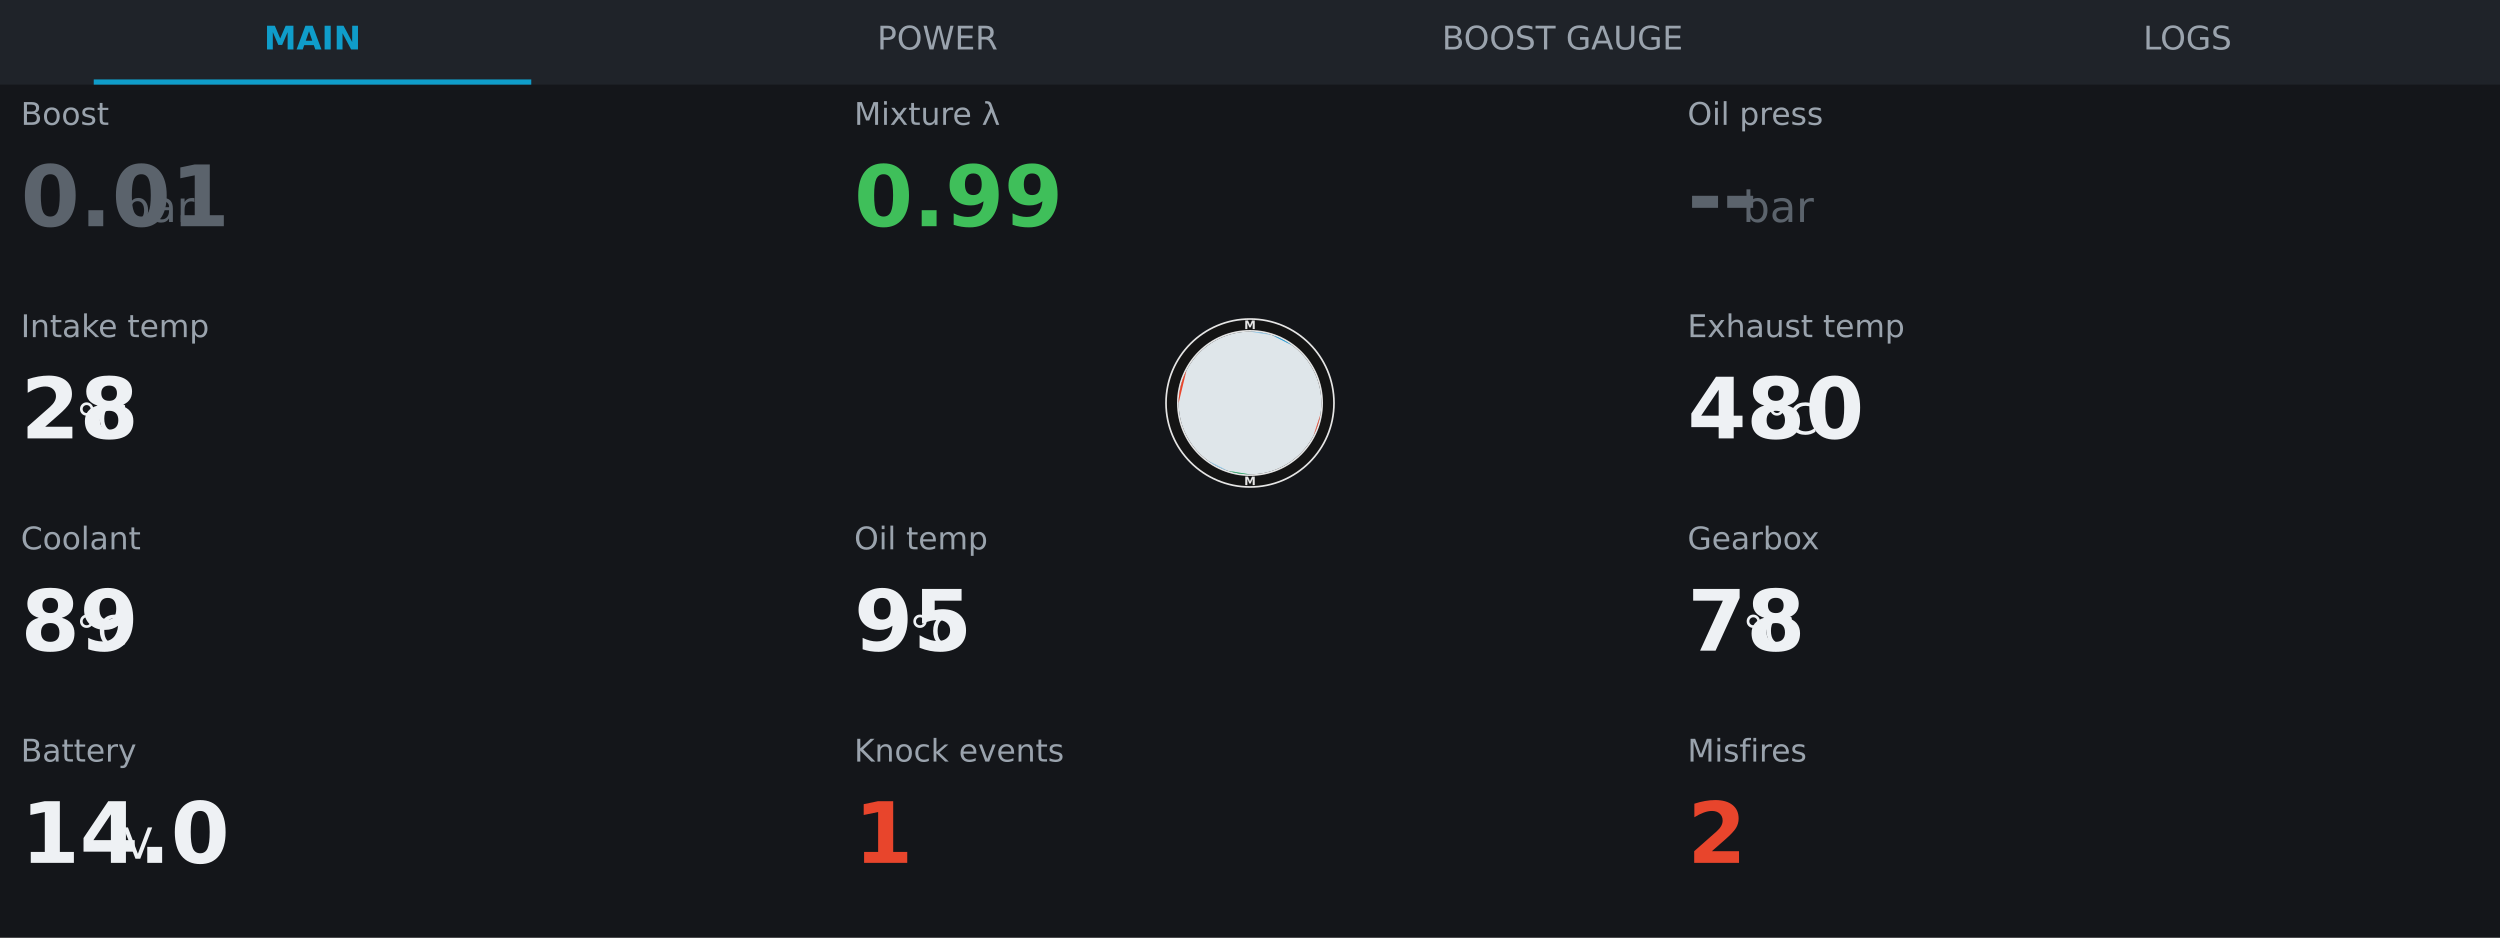
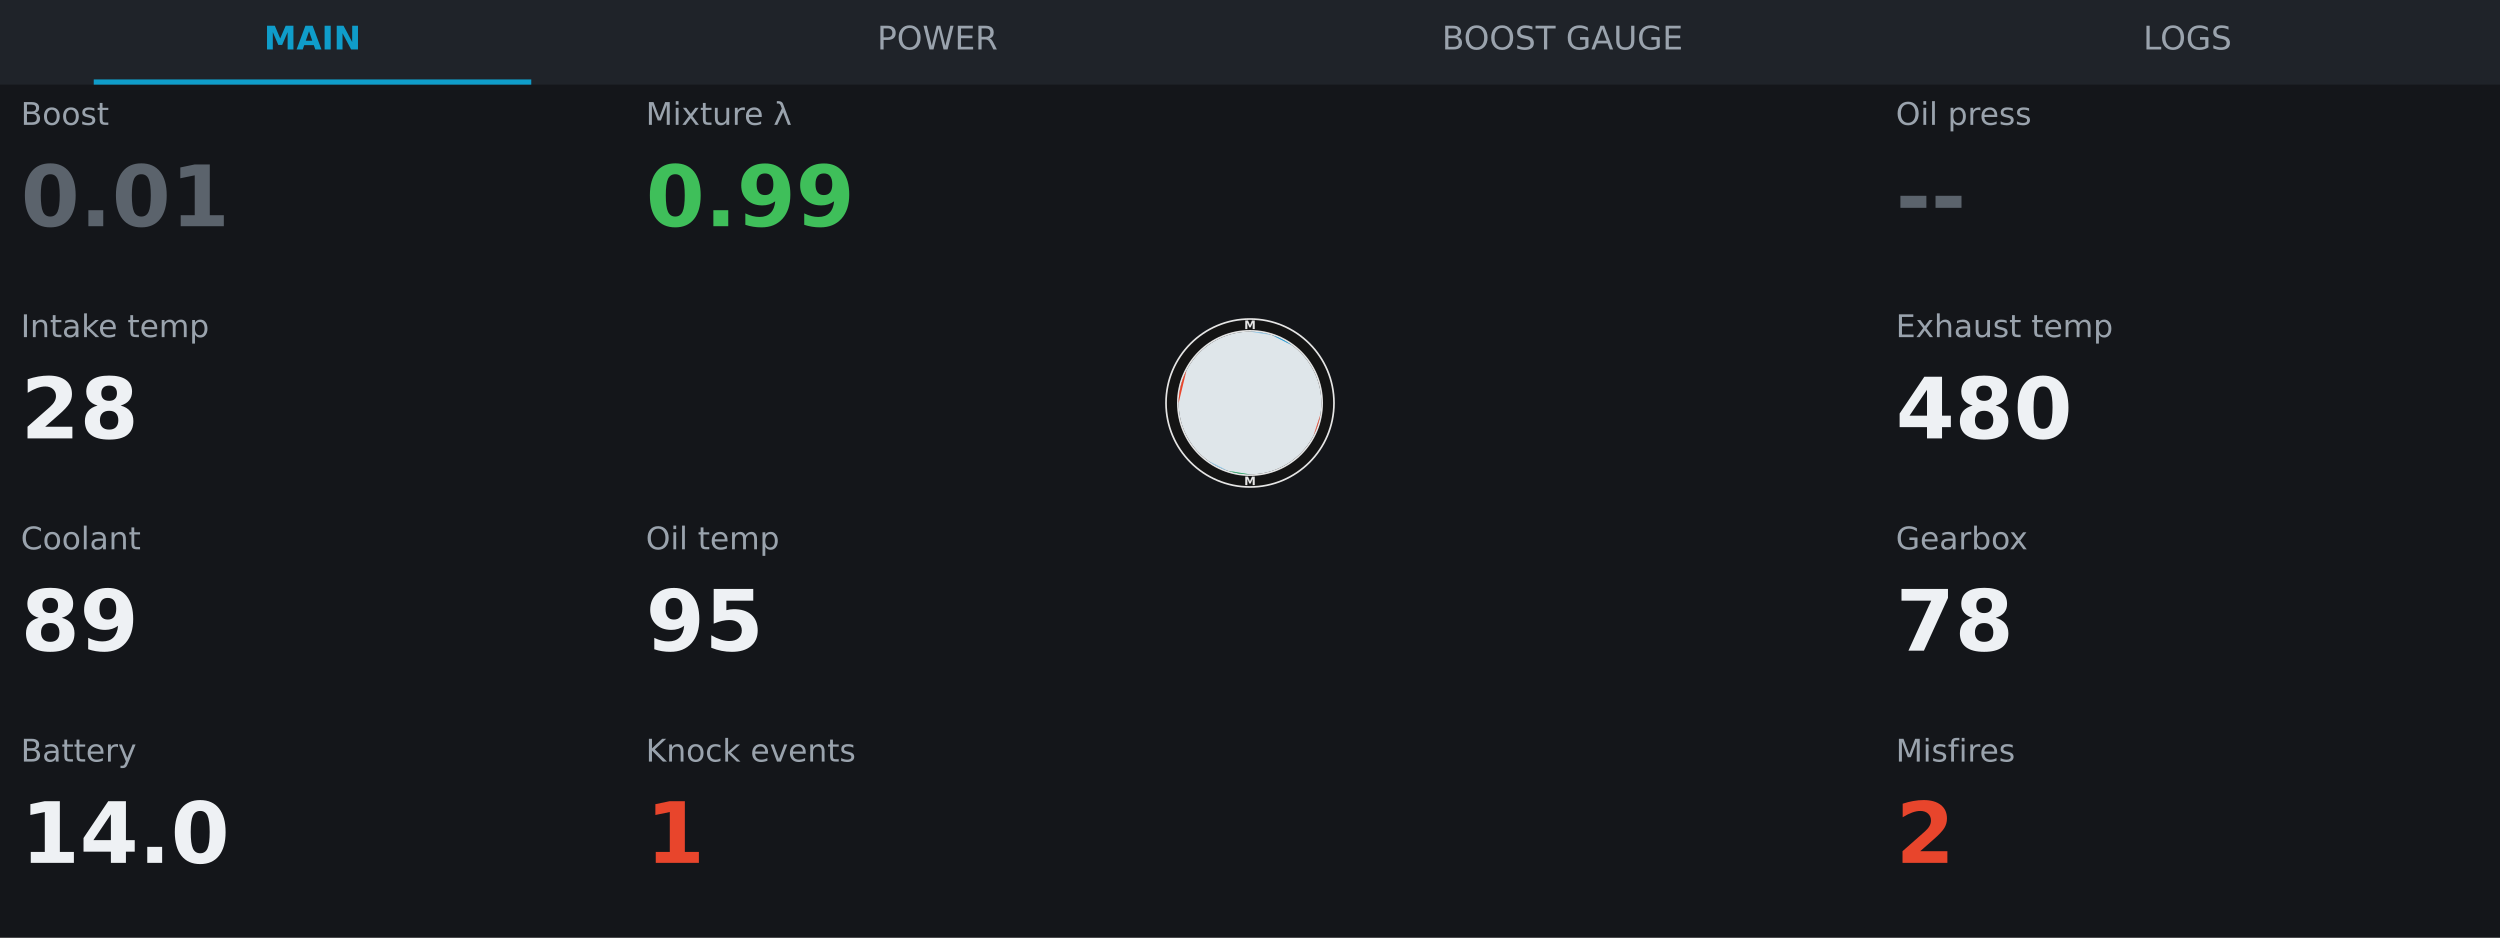
<svg xmlns="http://www.w3.org/2000/svg" width="1920" height="720" viewBox="0 0 1920 720">
  <rect x="0" y="0" width="1920" height="720" fill="#000" />
  <rect x="0" y="0" width="1920" height="720" fill="#14161a" />
  <rect x="0" y="0" width="1920" height="65" fill="#1f2329" />
  <text x="240" y="38.0" fill="#0f9dca" font-family="DejaVu Sans, Arial, sans-serif" font-size="25" font-weight="bold" text-anchor="middle">MAIN</text>
  <rect x="72" y="61" width="336" height="4" fill="#0f9dca" />
  <text x="720" y="38.0" fill="#9aa3ad" font-family="DejaVu Sans, Arial, sans-serif" font-size="25" text-anchor="middle">POWER</text>
  <text x="1200" y="38.0" fill="#9aa3ad" font-family="DejaVu Sans, Arial, sans-serif" font-size="25" text-anchor="middle">BOOST GAUGE</text>
  <text x="1680" y="38.0" fill="#9aa3ad" font-family="DejaVu Sans, Arial, sans-serif" font-size="25" text-anchor="middle">LOGS</text>
-   <rect x="3" y="68" width="634" height="157" rx="10" fill="#14161a" />
+   <rect x="3" y="68" width="474" height="157" rx="10" fill="#14161a" />
  <text x="16" y="95.9" fill="#9aa3ad" font-family="DejaVu Sans, Arial, sans-serif" font-size="24" text-anchor="start">Boost</text>
  <text x="16" y="173.7" fill="#5b636c" font-family="DejaVu Sans, Arial, sans-serif" font-size="65" font-weight="bold" text-anchor="start">0.01</text>
-   <text x="94.6" y="170.5" fill="#5b636c" font-family="DejaVu Sans, Arial, sans-serif" font-size="33" text-anchor="start">bar</text>
-   <rect x="643" y="68" width="634" height="157" rx="10" fill="#14161a" />
-   <text x="656" y="95.9" fill="#9aa3ad" font-family="DejaVu Sans, Arial, sans-serif" font-size="24" text-anchor="start">Mixture λ</text>
-   <text x="656" y="173.7" fill="#3fbf5a" font-family="DejaVu Sans, Arial, sans-serif" font-size="65" font-weight="bold" text-anchor="start">0.99</text>
-   <rect x="1283" y="68" width="634" height="157" rx="10" fill="#14161a" />
-   <text x="1296" y="95.9" fill="#9aa3ad" font-family="DejaVu Sans, Arial, sans-serif" font-size="24" text-anchor="start">Oil press</text>
-   <text x="1296" y="173.7" fill="#5b636c" font-family="DejaVu Sans, Arial, sans-serif" font-size="65" font-weight="bold" text-anchor="start">--</text>
-   <text x="1338.3" y="170.5" fill="#5b636c" font-family="DejaVu Sans, Arial, sans-serif" font-size="33" text-anchor="start">bar</text>
-   <rect x="3" y="231" width="634" height="157" rx="10" fill="#14161a" />
+   <rect x="483" y="68" width="954" height="157" rx="10" fill="#14161a" />
+   <text x="496" y="95.9" fill="#9aa3ad" font-family="DejaVu Sans, Arial, sans-serif" font-size="24" text-anchor="start">Mixture λ</text>
+   <text x="496" y="173.7" fill="#3fbf5a" font-family="DejaVu Sans, Arial, sans-serif" font-size="65" font-weight="bold" text-anchor="start">0.99</text>
+   <rect x="1443" y="68" width="474" height="157" rx="10" fill="#14161a" />
+   <text x="1456" y="95.9" fill="#9aa3ad" font-family="DejaVu Sans, Arial, sans-serif" font-size="24" text-anchor="start">Oil press</text>
+   <text x="1456" y="173.7" fill="#5b636c" font-family="DejaVu Sans, Arial, sans-serif" font-size="65" font-weight="bold" text-anchor="start">--</text>
+   <rect x="3" y="231" width="474" height="157" rx="10" fill="#14161a" />
  <text x="16" y="258.9" fill="#9aa3ad" font-family="DejaVu Sans, Arial, sans-serif" font-size="24" text-anchor="start">Intake temp</text>
  <text x="16" y="336.7" fill="#eef1f4" font-family="DejaVu Sans, Arial, sans-serif" font-size="65" font-weight="bold" text-anchor="start">28</text>
-   <text x="58.3" y="333.5" fill="#eef1f4" font-family="DejaVu Sans, Arial, sans-serif" font-size="33" text-anchor="start">°C</text>
-   <rect x="643" y="231" width="634" height="157" rx="10" fill="#14161a" />
+   <rect x="483" y="231" width="954" height="157" rx="10" fill="#14161a" />
  <path d="M1025.2 309.5 A65.2 65.2 0 1 1 894.8 309.5 A65.2 65.2 0 1 1 1025.2 309.5 " fill="#141414" />
  <path d="M1024.5 309.5 A64.5 64.5 0 1 1 895.5 309.5 A64.5 64.5 0 1 1 1024.5 309.5 " fill="none" stroke="#e6e6e6" stroke-width="1.304" stroke-linejoin="round" stroke-linecap="round" />
  <path d="M1015.4 309.5 A55.4 55.4 0 1 1 904.6 309.5 A55.4 55.4 0 1 1 1015.4 309.5 " fill="none" stroke="#e6e6e6" stroke-width="1.304" stroke-linejoin="round" stroke-linecap="round" />
  <path d="M1014.8 309.5 A54.8 54.8 0 1 1 905.2 309.5 A54.8 54.8 0 1 1 1014.8 309.5 " fill="#dfe6ea" />
  <path d="M960.0 254.7 A54.8 54.8 0 0 1 976.9 257.4 M960.0 309.5 A0.0 0.0 0 0 0 960.0 309.5 Z" fill="#87c4e8" />
  <path d="M976.9 257.4 A54.8 54.8 0 0 1 992.2 265.2 M960.0 309.5 A0.0 0.0 0 0 0 960.0 309.5 Z" fill="#0f96d8" />
  <path d="M1014.1 318.1 A54.8 54.8 0 0 1 1008.8 334.4 M960.0 309.5 A0.0 0.0 0 0 0 960.0 309.5 Z" fill="#e8452c" />
  <path d="M905.2 309.5 A54.8 54.8 0 0 1 911.2 284.6 M960.0 309.5 A0.0 0.0 0 0 0 960.0 309.5 Z" fill="#e8452c" />
  <path d="M960.0 364.3 A54.8 54.8 0 0 1 943.1 361.6 M960.0 309.5 A0.0 0.0 0 0 0 960.0 309.5 Z" fill="#1aa05a" />
  <path d="M943.1 361.6 A54.8 54.8 0 0 1 927.8 353.8 M960.0 309.5 A0.0 0.0 0 0 0 960.0 309.5 Z" fill="#87c4e8" />
  <text x="960" y="252.7" fill="#e6e6e6" font-family="DejaVu Sans, Arial, sans-serif" font-size="9" font-weight="bold" text-anchor="middle">M</text>
  <text x="960" y="372.6" fill="#e6e6e6" font-family="DejaVu Sans, Arial, sans-serif" font-size="9" font-weight="bold" text-anchor="middle">M</text>
-   <rect x="1283" y="231" width="634" height="157" rx="10" fill="#14161a" />
-   <text x="1296" y="258.9" fill="#9aa3ad" font-family="DejaVu Sans, Arial, sans-serif" font-size="24" text-anchor="start">Exhaust temp</text>
-   <text x="1296" y="336.7" fill="#eef1f4" font-family="DejaVu Sans, Arial, sans-serif" font-size="65" font-weight="bold" text-anchor="start">480</text>
-   <text x="1356.45" y="333.5" fill="#eef1f4" font-family="DejaVu Sans, Arial, sans-serif" font-size="33" text-anchor="start">°C</text>
-   <rect x="3" y="394" width="634" height="157" rx="10" fill="#14161a" />
+   <rect x="1443" y="231" width="474" height="157" rx="10" fill="#14161a" />
+   <text x="1456" y="258.9" fill="#9aa3ad" font-family="DejaVu Sans, Arial, sans-serif" font-size="24" text-anchor="start">Exhaust temp</text>
+   <text x="1456" y="336.7" fill="#eef1f4" font-family="DejaVu Sans, Arial, sans-serif" font-size="65" font-weight="bold" text-anchor="start">480</text>
+   <rect x="3" y="394" width="474" height="157" rx="10" fill="#14161a" />
  <text x="16" y="421.9" fill="#9aa3ad" font-family="DejaVu Sans, Arial, sans-serif" font-size="24" text-anchor="start">Coolant</text>
  <text x="16" y="499.7" fill="#eef1f4" font-family="DejaVu Sans, Arial, sans-serif" font-size="65" font-weight="bold" text-anchor="start">89</text>
-   <text x="58.3" y="496.5" fill="#eef1f4" font-family="DejaVu Sans, Arial, sans-serif" font-size="33" text-anchor="start">°C</text>
-   <rect x="643" y="394" width="634" height="157" rx="10" fill="#14161a" />
-   <text x="656" y="421.9" fill="#9aa3ad" font-family="DejaVu Sans, Arial, sans-serif" font-size="24" text-anchor="start">Oil temp</text>
-   <text x="656" y="499.7" fill="#eef1f4" font-family="DejaVu Sans, Arial, sans-serif" font-size="65" font-weight="bold" text-anchor="start">95</text>
-   <text x="698.3" y="496.5" fill="#eef1f4" font-family="DejaVu Sans, Arial, sans-serif" font-size="33" text-anchor="start">°C</text>
-   <rect x="1283" y="394" width="634" height="157" rx="10" fill="#14161a" />
-   <text x="1296" y="421.9" fill="#9aa3ad" font-family="DejaVu Sans, Arial, sans-serif" font-size="24" text-anchor="start">Gearbox</text>
-   <text x="1296" y="499.7" fill="#eef1f4" font-family="DejaVu Sans, Arial, sans-serif" font-size="65" font-weight="bold" text-anchor="start">78</text>
-   <text x="1338.3" y="496.5" fill="#eef1f4" font-family="DejaVu Sans, Arial, sans-serif" font-size="33" text-anchor="start">°C</text>
-   <rect x="3" y="557" width="634" height="157" rx="10" fill="#14161a" />
+   <rect x="483" y="394" width="954" height="157" rx="10" fill="#14161a" />
+   <text x="496" y="421.9" fill="#9aa3ad" font-family="DejaVu Sans, Arial, sans-serif" font-size="24" text-anchor="start">Oil temp</text>
+   <text x="496" y="499.7" fill="#eef1f4" font-family="DejaVu Sans, Arial, sans-serif" font-size="65" font-weight="bold" text-anchor="start">95</text>
+   <rect x="1443" y="394" width="474" height="157" rx="10" fill="#14161a" />
+   <text x="1456" y="421.9" fill="#9aa3ad" font-family="DejaVu Sans, Arial, sans-serif" font-size="24" text-anchor="start">Gearbox</text>
+   <text x="1456" y="499.7" fill="#eef1f4" font-family="DejaVu Sans, Arial, sans-serif" font-size="65" font-weight="bold" text-anchor="start">78</text>
+   <rect x="3" y="557" width="474" height="157" rx="10" fill="#14161a" />
  <text x="16" y="584.9" fill="#9aa3ad" font-family="DejaVu Sans, Arial, sans-serif" font-size="24" text-anchor="start">Battery</text>
  <text x="16" y="662.7" fill="#eef1f4" font-family="DejaVu Sans, Arial, sans-serif" font-size="65" font-weight="bold" text-anchor="start">14.0</text>
-   <text x="94.6" y="659.5" fill="#eef1f4" font-family="DejaVu Sans, Arial, sans-serif" font-size="33" text-anchor="start">V</text>
-   <rect x="643" y="557" width="634" height="157" rx="10" fill="#14161a" />
-   <text x="656" y="584.9" fill="#9aa3ad" font-family="DejaVu Sans, Arial, sans-serif" font-size="24" text-anchor="start">Knock events</text>
-   <text x="656" y="662.7" fill="#e8452c" font-family="DejaVu Sans, Arial, sans-serif" font-size="65" font-weight="bold" text-anchor="start">1</text>
-   <rect x="1283" y="557" width="634" height="157" rx="10" fill="#14161a" />
-   <text x="1296" y="584.9" fill="#9aa3ad" font-family="DejaVu Sans, Arial, sans-serif" font-size="24" text-anchor="start">Misfires</text>
-   <text x="1296" y="662.7" fill="#e8452c" font-family="DejaVu Sans, Arial, sans-serif" font-size="65" font-weight="bold" text-anchor="start">2</text>
+   <rect x="483" y="557" width="954" height="157" rx="10" fill="#14161a" />
+   <text x="496" y="584.9" fill="#9aa3ad" font-family="DejaVu Sans, Arial, sans-serif" font-size="24" text-anchor="start">Knock events</text>
+   <text x="496" y="662.7" fill="#e8452c" font-family="DejaVu Sans, Arial, sans-serif" font-size="65" font-weight="bold" text-anchor="start">1</text>
+   <rect x="1443" y="557" width="474" height="157" rx="10" fill="#14161a" />
+   <text x="1456" y="584.9" fill="#9aa3ad" font-family="DejaVu Sans, Arial, sans-serif" font-size="24" text-anchor="start">Misfires</text>
+   <text x="1456" y="662.7" fill="#e8452c" font-family="DejaVu Sans, Arial, sans-serif" font-size="65" font-weight="bold" text-anchor="start">2</text>
</svg>
